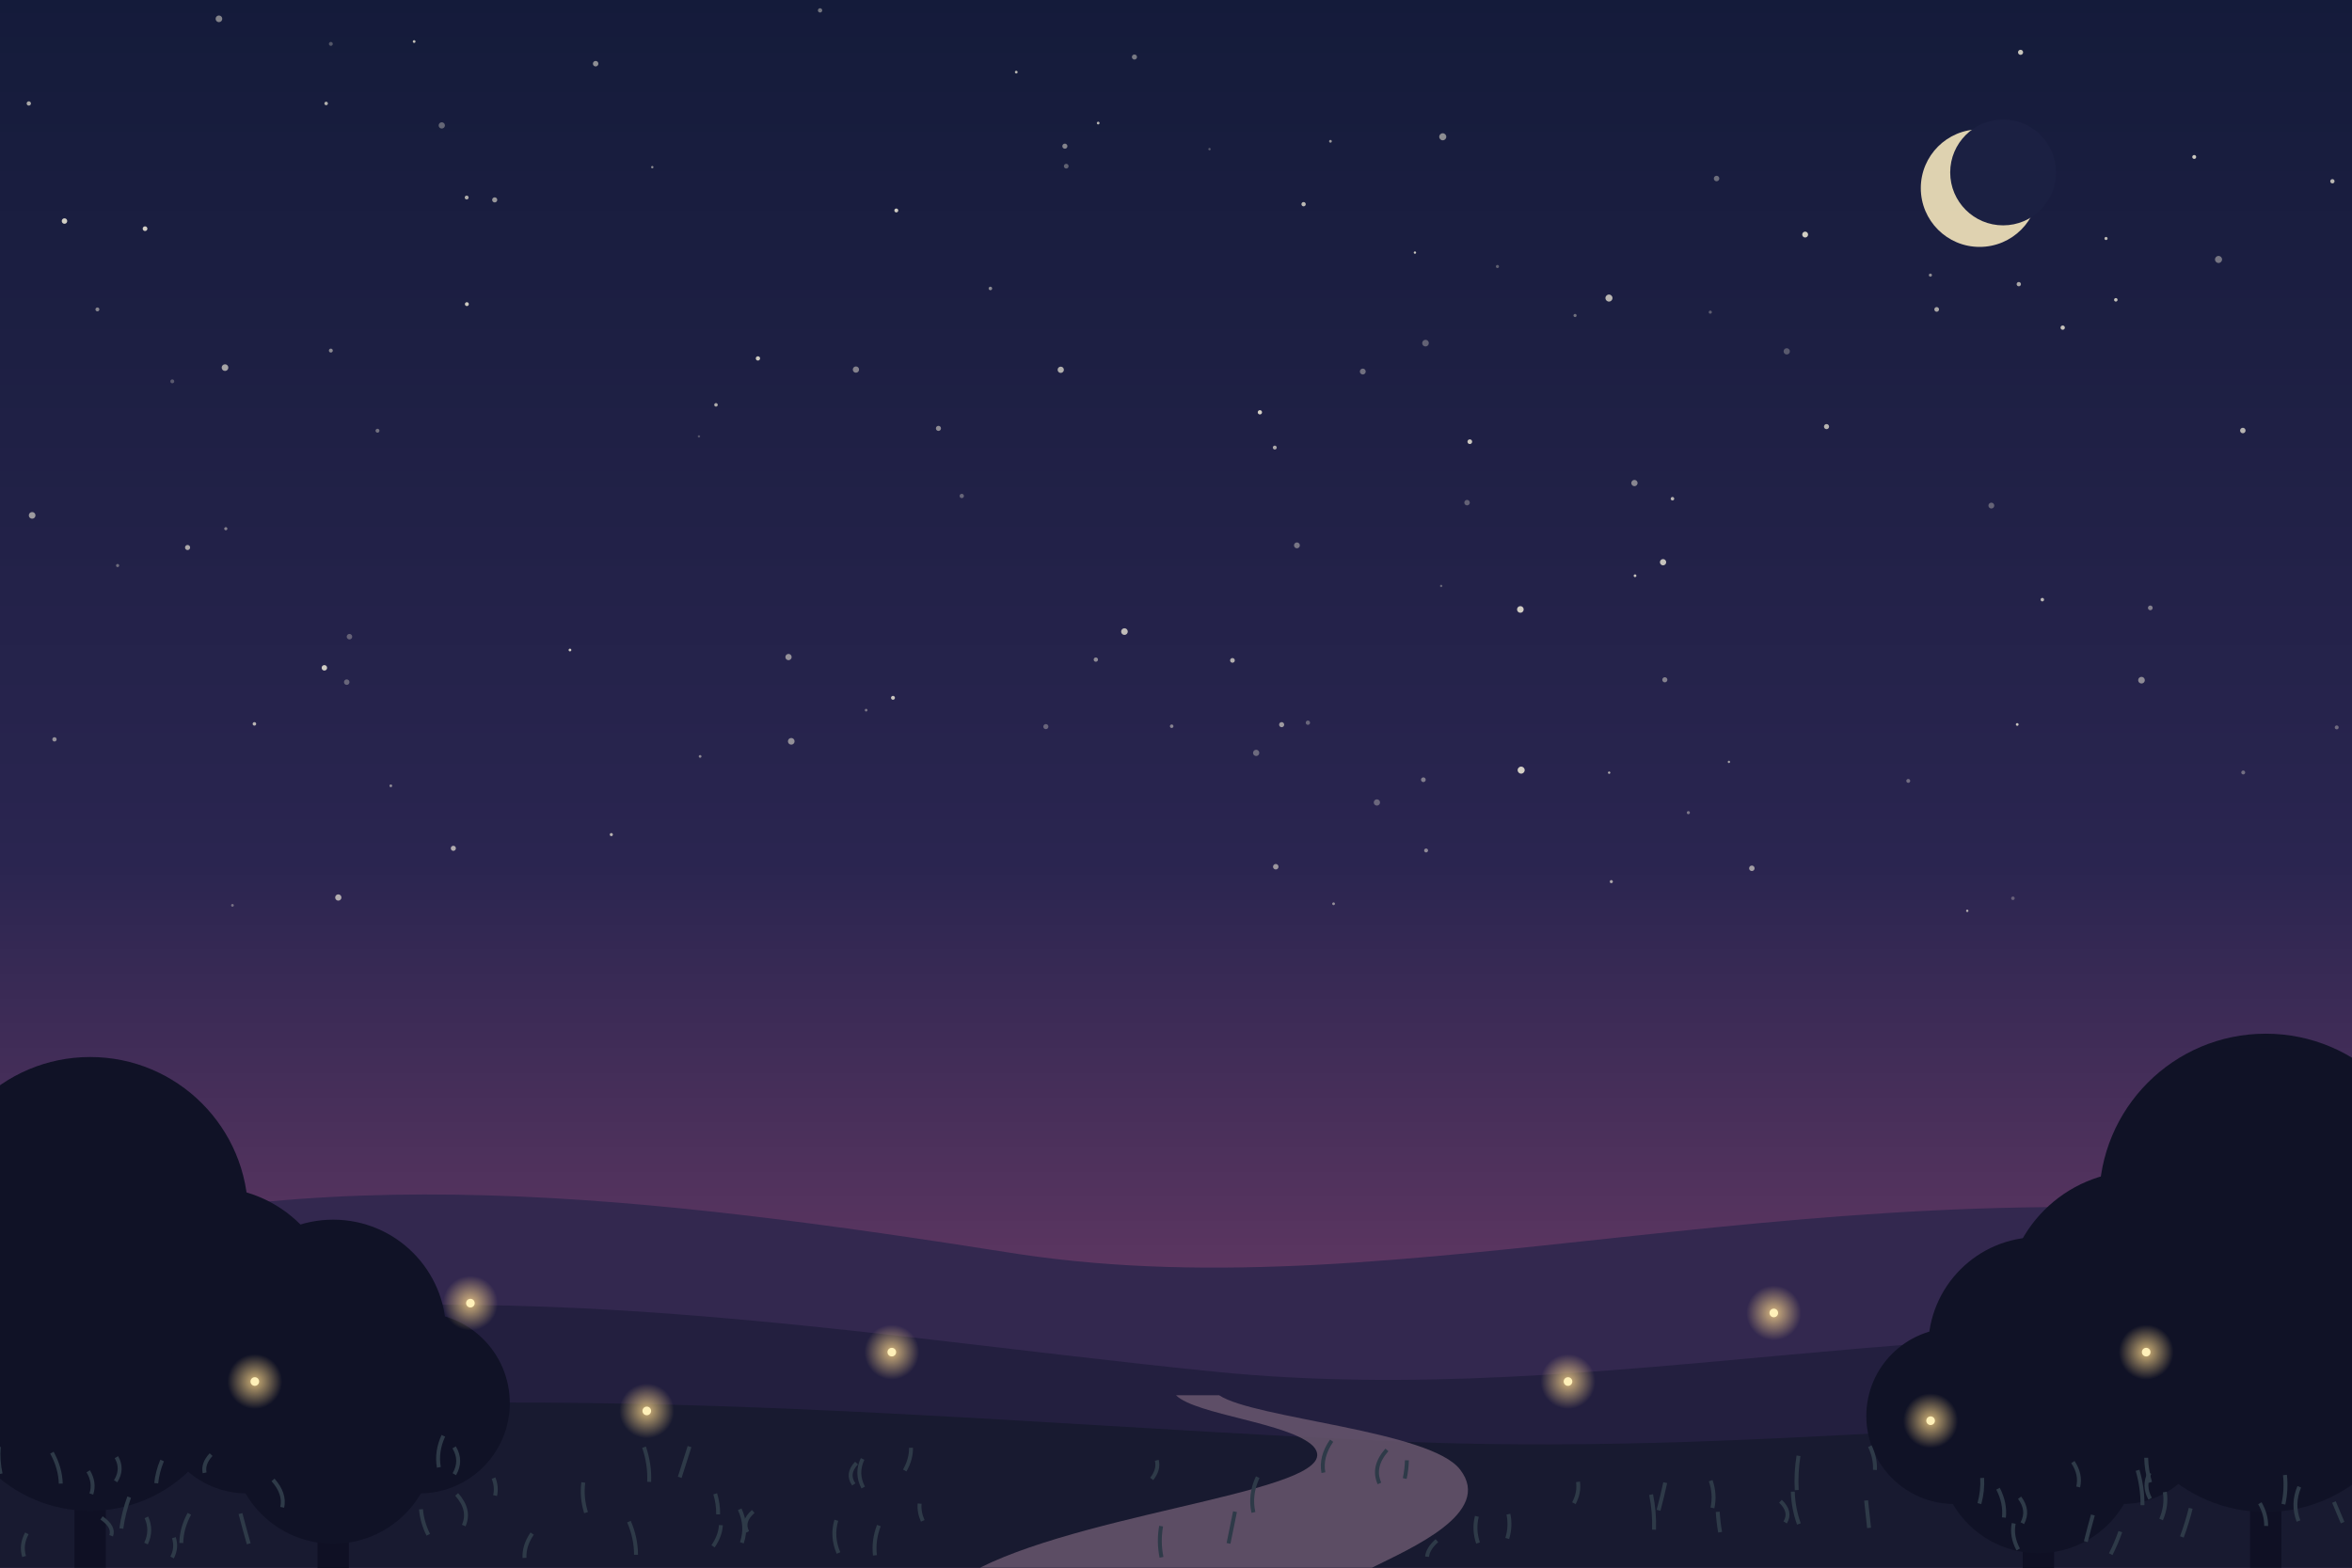
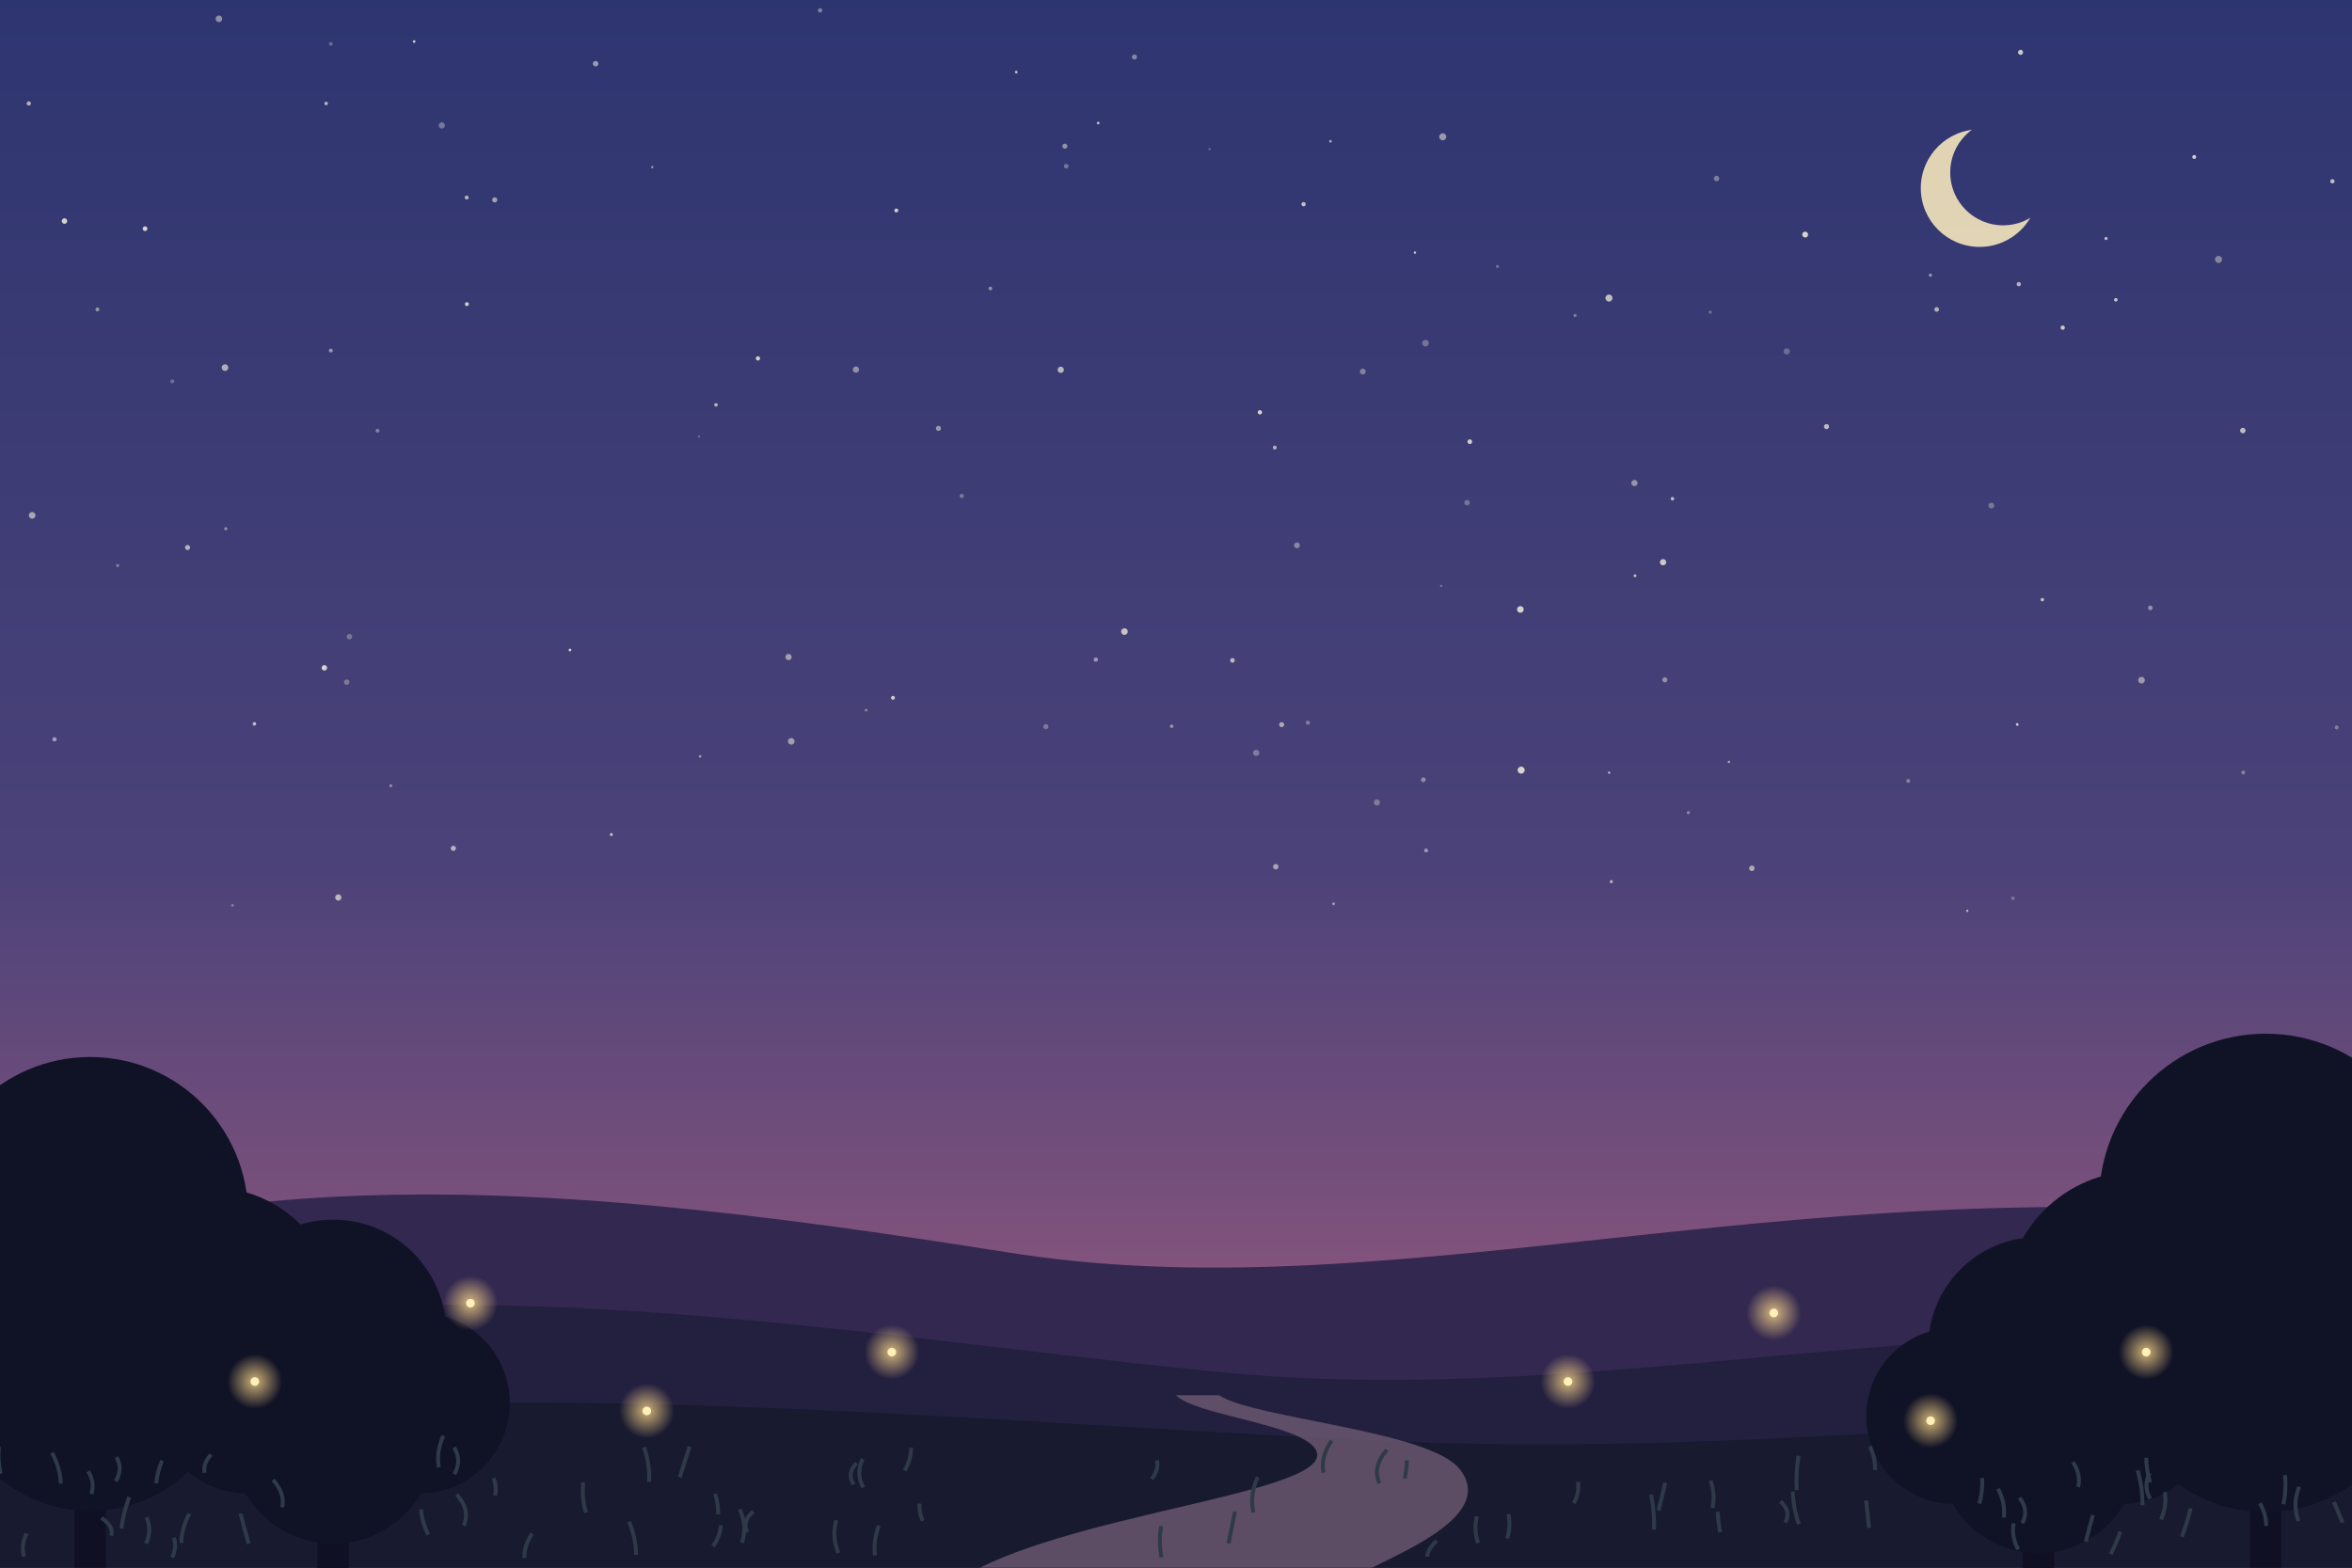
<svg xmlns="http://www.w3.org/2000/svg" viewBox="0 0 1200 800" width="1200" height="800">
  <defs>
    <linearGradient id="gsky" x1="0" y1="0" x2="0" y2="1">
-       <stop offset="0" stop-color="#141b3a" />
-       <stop offset="0.55" stop-color="#2a2550" />
-       <stop offset="0.8" stop-color="#5a3560" />
-       <stop offset="1" stop-color="#a65a55" />
+       <stop offset="0" stop-color="#2d3570" />
+       <stop offset="0.55" stop-color="#4b4279" />
+       <stop offset="0.8" stop-color="#80527c" />
+       <stop offset="1" stop-color="#c9806c" />
    </linearGradient>
    <radialGradient id="gglow" cx="0.5" cy="0.5" r="0.5">
      <stop offset="0" stop-color="#ffd98a" stop-opacity="0.8" />
      <stop offset="1" stop-color="#ffd98a" stop-opacity="0" />
    </radialGradient>
  </defs>
  <rect width="1200" height="800" fill="url(#gsky)" />
  <circle cx="14.7" cy="52.8" r="1.1" fill="#f4efdc" opacity="0.66" />
  <circle cx="166.4" cy="52.8" r="0.9" fill="#f4efdc" opacity="0.70" />
  <circle cx="176.9" cy="348.1" r="1.4" fill="#f4efdc" opacity="0.33" />
  <circle cx="642.8" cy="210.4" r="1.1" fill="#f4efdc" opacity="0.85" />
  <circle cx="111.7" cy="9.6" r="1.7" fill="#f4efdc" opacity="0.49" />
  <circle cx="238.2" cy="155.2" r="1.0" fill="#f4efdc" opacity="0.82" />
  <circle cx="252.4" cy="102.0" r="1.3" fill="#f4efdc" opacity="0.58" />
  <circle cx="1144.5" cy="394.2" r="1.0" fill="#f4efdc" opacity="0.37" />
  <circle cx="1003.7" cy="464.8" r="0.6" fill="#f4efdc" opacity="0.69" />
  <circle cx="1042.0" cy="306.0" r="0.9" fill="#f4efdc" opacity="0.73" />
  <circle cx="875.8" cy="91.1" r="1.4" fill="#f4efdc" opacity="0.38" />
  <circle cx="49.7" cy="157.9" r="1.0" fill="#f4efdc" opacity="0.49" />
  <circle cx="776.1" cy="393.0" r="1.8" fill="#f4efdc" opacity="0.84" />
  <circle cx="1192.2" cy="371.2" r="1.0" fill="#f4efdc" opacity="0.36" />
  <circle cx="748.5" cy="256.5" r="1.4" fill="#f4efdc" opacity="0.31" />
  <circle cx="231.3" cy="432.9" r="1.3" fill="#f4efdc" opacity="0.67" />
  <circle cx="114.8" cy="187.6" r="1.7" fill="#f4efdc" opacity="0.64" />
  <circle cx="1190.0" cy="92.5" r="1.1" fill="#f4efdc" opacity="0.73" />
  <circle cx="533.6" cy="370.8" r="1.3" fill="#f4efdc" opacity="0.32" />
  <circle cx="118.6" cy="462.0" r="0.7" fill="#f4efdc" opacity="0.37" />
  <circle cx="402.3" cy="335.3" r="1.6" fill="#f4efdc" opacity="0.54" />
  <circle cx="597.8" cy="370.6" r="0.9" fill="#f4efdc" opacity="0.47" />
  <circle cx="735.3" cy="299.0" r="0.6" fill="#f4efdc" opacity="0.32" />
  <circle cx="165.5" cy="340.8" r="1.4" fill="#f4efdc" opacity="0.83" />
  <circle cx="921.0" cy="119.7" r="1.5" fill="#f4efdc" opacity="0.84" />
  <circle cx="418.4" cy="5.3" r="1.1" fill="#f4efdc" opacity="0.42" />
  <circle cx="211.3" cy="21.2" r="0.7" fill="#f4efdc" opacity="0.77" />
  <circle cx="60.0" cy="288.6" r="0.8" fill="#f4efdc" opacity="0.37" />
  <circle cx="984.9" cy="140.4" r="0.8" fill="#f4efdc" opacity="0.52" />
  <circle cx="833.9" cy="246.5" r="1.6" fill="#f4efdc" opacity="0.49" />
  <circle cx="628.8" cy="337.0" r="1.2" fill="#f4efdc" opacity="0.68" />
  <circle cx="560.3" cy="62.8" r="0.7" fill="#f4efdc" opacity="0.72" />
  <circle cx="893.8" cy="443.1" r="1.4" fill="#f4efdc" opacity="0.60" />
  <circle cx="199.4" cy="401.0" r="0.7" fill="#f4efdc" opacity="0.50" />
  <circle cx="168.8" cy="178.9" r="1.0" fill="#f4efdc" opacity="0.51" />
  <circle cx="853.3" cy="254.5" r="0.9" fill="#f4efdc" opacity="0.72" />
  <circle cx="882.1" cy="388.8" r="0.6" fill="#f4efdc" opacity="0.62" />
  <circle cx="1074.5" cy="121.7" r="0.8" fill="#f4efdc" opacity="0.74" />
  <circle cx="436.7" cy="188.6" r="1.6" fill="#f4efdc" opacity="0.48" />
  <circle cx="238.1" cy="100.8" r="1.0" fill="#f4efdc" opacity="0.67" />
  <circle cx="441.9" cy="362.4" r="0.7" fill="#f4efdc" opacity="0.40" />
  <circle cx="749.9" cy="225.4" r="1.2" fill="#f4efdc" opacity="0.81" />
  <circle cx="332.8" cy="85.3" r="0.6" fill="#f4efdc" opacity="0.54" />
  <circle cx="356.6" cy="222.7" r="0.6" fill="#f4efdc" opacity="0.25" />
  <circle cx="455.6" cy="356.1" r="1.0" fill="#f4efdc" opacity="0.80" />
  <circle cx="695.3" cy="189.6" r="1.5" fill="#f4efdc" opacity="0.39" />
  <circle cx="726.2" cy="397.9" r="1.2" fill="#f4efdc" opacity="0.44" />
  <circle cx="115.2" cy="269.8" r="0.8" fill="#f4efdc" opacity="0.47" />
  <circle cx="650.9" cy="442.3" r="1.4" fill="#f4efdc" opacity="0.56" />
  <circle cx="1030.0" cy="145.0" r="1.1" fill="#f4efdc" opacity="0.66" />
  <circle cx="665.1" cy="104.2" r="1.1" fill="#f4efdc" opacity="0.74" />
  <circle cx="290.8" cy="331.7" r="0.7" fill="#f4efdc" opacity="0.82" />
  <circle cx="820.9" cy="152.1" r="1.8" fill="#f4efdc" opacity="0.73" />
  <circle cx="74.0" cy="116.7" r="1.2" fill="#f4efdc" opacity="0.85" />
  <circle cx="168.8" cy="22.4" r="1.0" fill="#f4efdc" opacity="0.28" />
  <circle cx="490.7" cy="253.1" r="1.1" fill="#f4efdc" opacity="0.33" />
  <circle cx="27.8" cy="377.3" r="1.1" fill="#f4efdc" opacity="0.54" />
  <circle cx="573.7" cy="322.3" r="1.7" fill="#f4efdc" opacity="0.75" />
  <circle cx="872.6" cy="159.3" r="0.8" fill="#f4efdc" opacity="0.30" />
  <circle cx="1030.9" cy="26.7" r="1.3" fill="#f4efdc" opacity="0.80" />
  <circle cx="386.7" cy="182.9" r="1.1" fill="#f4efdc" opacity="0.82" />
  <circle cx="821.0" cy="394.3" r="0.6" fill="#f4efdc" opacity="0.69" />
  <circle cx="541.2" cy="188.7" r="1.6" fill="#f4efdc" opacity="0.69" />
  <circle cx="1092.6" cy="347.1" r="1.7" fill="#f4efdc" opacity="0.51" />
  <circle cx="667.3" cy="368.8" r="1.1" fill="#f4efdc" opacity="0.33" />
  <circle cx="702.5" cy="409.5" r="1.6" fill="#f4efdc" opacity="0.33" />
  <circle cx="457.3" cy="107.4" r="1.0" fill="#f4efdc" opacity="0.83" />
  <circle cx="505.3" cy="147.2" r="0.9" fill="#f4efdc" opacity="0.51" />
  <circle cx="803.6" cy="161.0" r="0.8" fill="#f4efdc" opacity="0.39" />
  <circle cx="311.9" cy="425.9" r="0.8" fill="#f4efdc" opacity="0.70" />
  <circle cx="129.8" cy="369.4" r="0.9" fill="#f4efdc" opacity="0.72" />
  <circle cx="518.5" cy="36.8" r="0.7" fill="#f4efdc" opacity="0.73" />
  <circle cx="650.4" cy="228.4" r="1.0" fill="#f4efdc" opacity="0.66" />
  <circle cx="578.8" cy="29.1" r="1.3" fill="#f4efdc" opacity="0.44" />
  <circle cx="1016.0" cy="258.0" r="1.5" fill="#f4efdc" opacity="0.32" />
  <circle cx="848.5" cy="286.9" r="1.6" fill="#f4efdc" opacity="0.78" />
  <circle cx="661.7" cy="278.3" r="1.5" fill="#f4efdc" opacity="0.41" />
  <circle cx="653.9" cy="369.8" r="1.3" fill="#f4efdc" opacity="0.58" />
  <circle cx="1027.0" cy="458.4" r="0.9" fill="#f4efdc" opacity="0.29" />
  <circle cx="736.1" cy="69.8" r="1.8" fill="#f4efdc" opacity="0.53" />
  <circle cx="640.9" cy="384.2" r="1.6" fill="#f4efdc" opacity="0.34" />
  <circle cx="544.0" cy="84.8" r="1.2" fill="#f4efdc" opacity="0.33" />
  <circle cx="1052.4" cy="167.2" r="1.1" fill="#f4efdc" opacity="0.79" />
  <circle cx="988.1" cy="157.9" r="1.2" fill="#f4efdc" opacity="0.65" />
  <circle cx="225.4" cy="64.0" r="1.6" fill="#f4efdc" opacity="0.35" />
  <circle cx="849.4" cy="346.9" r="1.3" fill="#f4efdc" opacity="0.46" />
  <circle cx="1029.2" cy="369.7" r="0.7" fill="#f4efdc" opacity="0.79" />
  <circle cx="764.0" cy="136.0" r="0.8" fill="#f4efdc" opacity="0.31" />
  <circle cx="973.6" cy="398.5" r="1.0" fill="#f4efdc" opacity="0.36" />
  <circle cx="87.9" cy="194.6" r="1.0" fill="#f4efdc" opacity="0.28" />
  <circle cx="357.2" cy="386.0" r="0.7" fill="#f4efdc" opacity="0.49" />
  <circle cx="617.1" cy="76.1" r="0.6" fill="#f4efdc" opacity="0.29" />
  <circle cx="172.6" cy="458.0" r="1.6" fill="#f4efdc" opacity="0.67" />
  <circle cx="1079.5" cy="153.0" r="0.9" fill="#f4efdc" opacity="0.77" />
  <circle cx="727.6" cy="434.0" r="1.0" fill="#f4efdc" opacity="0.50" />
  <circle cx="861.4" cy="414.7" r="0.8" fill="#f4efdc" opacity="0.41" />
  <circle cx="16.4" cy="263.0" r="1.7" fill="#f4efdc" opacity="0.59" />
  <circle cx="178.3" cy="324.9" r="1.4" fill="#f4efdc" opacity="0.31" />
  <circle cx="1097.1" cy="310.2" r="1.2" fill="#f4efdc" opacity="0.46" />
  <circle cx="192.6" cy="219.8" r="1.0" fill="#f4efdc" opacity="0.39" />
  <circle cx="775.7" cy="311.0" r="1.7" fill="#f4efdc" opacity="0.83" />
  <circle cx="559.1" cy="336.6" r="1.1" fill="#f4efdc" opacity="0.51" />
  <circle cx="680.4" cy="461.2" r="0.7" fill="#f4efdc" opacity="0.53" />
  <circle cx="403.7" cy="378.3" r="1.7" fill="#f4efdc" opacity="0.53" />
  <circle cx="95.7" cy="279.4" r="1.3" fill="#f4efdc" opacity="0.66" />
  <circle cx="931.9" cy="217.7" r="1.3" fill="#f4efdc" opacity="0.71" />
  <circle cx="32.9" cy="112.8" r="1.4" fill="#f4efdc" opacity="0.84" />
  <circle cx="1131.9" cy="132.4" r="1.8" fill="#f4efdc" opacity="0.42" />
  <circle cx="543.3" cy="74.6" r="1.3" fill="#f4efdc" opacity="0.49" />
  <circle cx="822.1" cy="449.9" r="0.8" fill="#f4efdc" opacity="0.64" />
  <circle cx="721.9" cy="128.9" r="0.6" fill="#f4efdc" opacity="0.81" />
  <circle cx="834.2" cy="293.8" r="0.7" fill="#f4efdc" opacity="0.79" />
  <circle cx="478.8" cy="218.6" r="1.3" fill="#f4efdc" opacity="0.52" />
  <circle cx="1144.3" cy="219.7" r="1.4" fill="#f4efdc" opacity="0.71" />
  <circle cx="1119.5" cy="80.1" r="1.0" fill="#f4efdc" opacity="0.82" />
  <circle cx="727.3" cy="175.1" r="1.7" fill="#f4efdc" opacity="0.32" />
  <circle cx="303.9" cy="32.5" r="1.4" fill="#f4efdc" opacity="0.54" />
  <circle cx="365.3" cy="206.6" r="0.9" fill="#f4efdc" opacity="0.68" />
  <circle cx="911.6" cy="179.3" r="1.6" fill="#f4efdc" opacity="0.28" />
  <circle cx="678.8" cy="72.1" r="0.7" fill="#f4efdc" opacity="0.58" />
-   <circle cx="1010" cy="96" r="30" fill="#f4e6bd" opacity="0.9" />
-   <circle cx="1022" cy="88" r="27" fill="#1b2042" />
+   <mask id="gmoon">
+     <rect width="1200" height="800" fill="#fff" />
+     <circle cx="1022" cy="88" r="27" fill="#000" />
+   </mask>
+   <circle cx="1010" cy="96" r="30" fill="#f4e6bd" opacity="0.9" mask="url(#gmoon)" />
  <path d="M0 640 C160 590 330 610 520 640 C720 670 930 590 1200 625 V800 H0 Z" fill="#33284f" />
  <path d="M0 690 C220 640 420 680 620 700 C820 720 1010 660 1200 690 V800 H0 Z" fill="#231f3f" />
  <path d="M0 730 C260 700 480 725 700 735 C900 745 1060 715 1200 730 V800 H0 Z" fill="#181a30" />
  <path d="M500 800 C560 770 690 760 670 738 C658 726 610 722 600 712 L622 712 C640 724 730 730 745 750 C762 772 720 790 700 800 Z" fill="#6d5a70" opacity="0.8" />
  <rect x="38" y="648" width="16" height="152" fill="#0f1024" />
  <circle cx="46.0" cy="620.0" r="80.6" fill="#101226" />
  <circle cx="-15.6" cy="670.4" r="64.5" fill="#101226" />
  <circle cx="107.6" cy="670.4" r="64.5" fill="#101226" />
  <circle cx="46.0" cy="698.4" r="72.6" fill="#101226" />
  <rect x="162" y="700" width="16" height="120" fill="#0f1024" />
  <circle cx="170.0" cy="680.0" r="57.6" fill="#101226" />
  <circle cx="126.0" cy="716.0" r="46.1" fill="#101226" />
  <circle cx="214.0" cy="716.0" r="46.1" fill="#101226" />
  <circle cx="170.0" cy="736.0" r="51.8" fill="#101226" />
  <rect x="1148" y="642" width="16" height="158" fill="#0f1024" />
  <circle cx="1156.0" cy="612.5" r="85.0" fill="#101226" />
  <circle cx="1091.1" cy="665.6" r="68.0" fill="#101226" />
  <circle cx="1220.9" cy="665.6" r="68.0" fill="#101226" />
  <circle cx="1156.0" cy="695.1" r="76.5" fill="#101226" />
  <rect x="1032" y="707" width="16" height="118" fill="#0f1024" />
  <circle cx="1040.0" cy="687.5" r="56.2" fill="#101226" />
  <circle cx="997.1" cy="722.6" r="44.9" fill="#101226" />
  <circle cx="1082.9" cy="722.6" r="44.9" fill="#101226" />
  <circle cx="1040.0" cy="742.1" r="50.5" fill="#101226" />
  <path d="M104.4 751.6 q-1.0 -4.7 3.3 -9.3" fill="none" stroke="#2e3a48" stroke-width="2" />
  <path d="M346.8 753.9 q2.5 -7.8 5.0 -15.7" fill="none" stroke="#2e3a48" stroke-width="2" />
  <path d="M59.0 755.9 q3.9 -6.2 0.4 -12.3" fill="none" stroke="#2e3a48" stroke-width="2" />
  <path d="M1060.3 758.8 q1.5 -6.4 -2.7 -12.7" fill="none" stroke="#2e3a48" stroke-width="2" />
  <path d="M626.8 787.6 q1.6 -8.1 3.3 -16.2" fill="none" stroke="#2e3a48" stroke-width="2" />
  <path d="M1195.2 777.0 q-2.2 -5.2 -4.4 -10.5" fill="none" stroke="#2e3a48" stroke-width="2" />
  <path d="M1102.6 775.4 q3.0 -7.0 1.9 -14.0" fill="none" stroke="#2e3a48" stroke-width="2" />
  <path d="M470.8 776.1 q-2.0 -4.4 -1.6 -8.8" fill="none" stroke="#2e3a48" stroke-width="2" />
  <path d="M953.6 779.7 q-0.8 -7.0 -1.5 -14.0" fill="none" stroke="#2e3a48" stroke-width="2" />
  <path d="M461.6 750.4 q3.3 -5.8 3.2 -11.6" fill="none" stroke="#2e3a48" stroke-width="2" />
  <path d="M299.0 771.9 q-2.4 -7.7 -1.4 -15.4" fill="none" stroke="#2e3a48" stroke-width="2" />
  <path d="M703.8 757.0 q-3.8 -8.5 3.8 -17.1" fill="none" stroke="#2e3a48" stroke-width="2" />
  <path d="M803.0 767.1 q2.9 -5.4 2.1 -10.9" fill="none" stroke="#2e3a48" stroke-width="2" />
  <path d="M252.6 763.2 q1.0 -4.5 -0.8 -8.9" fill="none" stroke="#2e3a48" stroke-width="2" />
  <path d="M381.3 781.8 q-2.9 -5.3 3.0 -10.5" fill="none" stroke="#2e3a48" stroke-width="2" />
  <path d="M1064.2 786.7 q1.7 -6.8 3.6 -13.6" fill="none" stroke="#2e3a48" stroke-width="2" />
  <path d="M46.6 762.4 q1.9 -5.8 -1.6 -11.6" fill="none" stroke="#2e3a48" stroke-width="2" />
  <path d="M916.7 760.4 q-0.5 -8.7 0.9 -17.5" fill="none" stroke="#2e3a48" stroke-width="2" />
  <path d="M754.1 787.4 q-2.3 -6.8 -0.6 -13.6" fill="none" stroke="#2e3a48" stroke-width="2" />
  <path d="M675.2 751.5 q-1.5 -8.1 4.2 -16.3" fill="none" stroke="#2e3a48" stroke-width="2" />
  <path d="M446.4 793.7 q-0.9 -7.6 2.0 -15.2" fill="none" stroke="#2e3a48" stroke-width="2" />
  <path d="M0.3 752.1 q-1.5 -6.9 -0.9 -13.8" fill="none" stroke="#2e3a48" stroke-width="2" />
  <path d="M846.2 770.7 q1.9 -7.1 3.4 -14.1" fill="none" stroke="#2e3a48" stroke-width="2" />
  <path d="M126.9 787.8 q-2.2 -7.7 -4.2 -15.4" fill="none" stroke="#2e3a48" stroke-width="2" />
  <path d="M231.8 752.3 q4.0 -6.9 -0.1 -13.7" fill="none" stroke="#2e3a48" stroke-width="2" />
  <path d="M331.2 756.2 q0.4 -8.9 -2.6 -17.7" fill="none" stroke="#2e3a48" stroke-width="2" />
  <path d="M1093.1 768.1 q0.1 -8.9 -2.5 -17.8" fill="none" stroke="#2e3a48" stroke-width="2" />
  <path d="M223.9 748.8 q-1.4 -8.1 2.3 -16.1" fill="none" stroke="#2e3a48" stroke-width="2" />
  <path d="M1009.9 767.3 q1.8 -6.6 1.4 -13.1" fill="none" stroke="#2e3a48" stroke-width="2" />
  <path d="M435.6 757.5 q-3.8 -5.4 1.4 -10.9" fill="none" stroke="#2e3a48" stroke-width="2" />
  <path d="M769.0 785.1 q1.9 -6.2 0.6 -12.4" fill="none" stroke="#2e3a48" stroke-width="2" />
  <path d="M1022.4 774.4 q0.8 -7.4 -3.0 -14.7" fill="none" stroke="#2e3a48" stroke-width="2" />
  <path d="M92.5 787.4 q0.1 -7.5 4.1 -14.9" fill="none" stroke="#2e3a48" stroke-width="2" />
  <path d="M218.5 783.2 q-3.2 -6.5 -3.7 -13.0" fill="none" stroke="#2e3a48" stroke-width="2" />
  <path d="M31.0 757.1 q-0.2 -7.9 -4.5 -15.8" fill="none" stroke="#2e3a48" stroke-width="2" />
  <path d="M592.6 794.7 q-1.6 -7.9 -0.2 -15.9" fill="none" stroke="#2e3a48" stroke-width="2" />
  <path d="M440.4 759.1 q-3.8 -7.3 -0.3 -14.6" fill="none" stroke="#2e3a48" stroke-width="2" />
  <path d="M1113.2 784.3 q2.7 -7.3 4.5 -14.6" fill="none" stroke="#2e3a48" stroke-width="2" />
  <path d="M324.5 793.4 q-0.0 -8.5 -3.6 -16.9" fill="none" stroke="#2e3a48" stroke-width="2" />
  <path d="M639.5 771.8 q-2.0 -9.0 2.2 -18.0" fill="none" stroke="#2e3a48" stroke-width="2" />
  <path d="M910.8 776.9 q3.3 -5.4 -2.4 -10.8" fill="none" stroke="#2e3a48" stroke-width="2" />
  <path d="M1029.7 790.7 q-3.6 -6.7 -2.3 -13.3" fill="none" stroke="#2e3a48" stroke-width="2" />
  <path d="M79.7 756.9 q0.6 -5.8 3.0 -11.6" fill="none" stroke="#2e3a48" stroke-width="2" />
  <path d="M56.7 783.7 q1.7 -4.5 -4.9 -9.1" fill="none" stroke="#2e3a48" stroke-width="2" />
  <path d="M427.8 792.5 q-3.6 -8.4 -1.1 -16.7" fill="none" stroke="#2e3a48" stroke-width="2" />
  <path d="M1097.0 756.5 q-1.9 -6.3 -2.0 -12.6" fill="none" stroke="#2e3a48" stroke-width="2" />
  <path d="M587.6 754.7 q3.8 -4.8 2.6 -9.5" fill="none" stroke="#2e3a48" stroke-width="2" />
  <path d="M716.7 754.5 q1.0 -4.7 1.1 -9.3" fill="none" stroke="#2e3a48" stroke-width="2" />
  <path d="M12.3 794.3 q-1.8 -5.9 1.4 -11.8" fill="none" stroke="#2e3a48" stroke-width="2" />
  <path d="M1097.0 764.8 q-3.6 -6.6 -0.3 -13.1" fill="none" stroke="#2e3a48" stroke-width="2" />
  <path d="M1076.9 793.1 q2.9 -5.7 4.9 -11.5" fill="none" stroke="#2e3a48" stroke-width="2" />
  <path d="M363.8 789.1 q3.7 -5.4 4.0 -10.8" fill="none" stroke="#2e3a48" stroke-width="2" />
  <path d="M1165.0 767.6 q1.6 -7.4 0.8 -14.9" fill="none" stroke="#2e3a48" stroke-width="2" />
  <path d="M61.9 780.0 q1.1 -8.0 4.0 -16.0" fill="none" stroke="#2e3a48" stroke-width="2" />
  <path d="M1156.2 778.7 q0.1 -5.8 -3.2 -11.6" fill="none" stroke="#2e3a48" stroke-width="2" />
  <path d="M267.6 795.0 q-0.3 -6.2 3.9 -12.4" fill="none" stroke="#2e3a48" stroke-width="2" />
  <path d="M956.6 750.1 q0.3 -6.1 -2.6 -12.1" fill="none" stroke="#2e3a48" stroke-width="2" />
  <path d="M917.8 777.7 q-2.9 -8.2 -3.1 -16.5" fill="none" stroke="#2e3a48" stroke-width="2" />
  <path d="M366.4 772.8 q0.1 -5.3 -1.5 -10.5" fill="none" stroke="#2e3a48" stroke-width="2" />
  <path d="M74.5 787.7 q3.2 -6.7 0.2 -13.4" fill="none" stroke="#2e3a48" stroke-width="2" />
  <path d="M1031.8 777.3 q3.5 -6.5 -1.4 -13.0" fill="none" stroke="#2e3a48" stroke-width="2" />
  <path d="M1172.7 776.2 q-3.3 -8.7 0.4 -17.5" fill="none" stroke="#2e3a48" stroke-width="2" />
  <path d="M378.5 787.3 q2.9 -8.6 -1.1 -17.1" fill="none" stroke="#2e3a48" stroke-width="2" />
  <path d="M87.8 794.8 q2.6 -5.0 0.9 -10.1" fill="none" stroke="#2e3a48" stroke-width="2" />
  <path d="M877.6 781.9 q-0.9 -5.2 -1.2 -10.4" fill="none" stroke="#2e3a48" stroke-width="2" />
  <path d="M843.9 780.6 q0.3 -9.0 -1.5 -17.9" fill="none" stroke="#2e3a48" stroke-width="2" />
  <path d="M144.0 769.2 q1.5 -7.0 -4.7 -14.0" fill="none" stroke="#2e3a48" stroke-width="2" />
  <path d="M236.6 778.5 q3.5 -7.9 -3.6 -15.9" fill="none" stroke="#2e3a48" stroke-width="2" />
  <path d="M873.7 769.5 q1.5 -7.0 -0.9 -13.9" fill="none" stroke="#2e3a48" stroke-width="2" />
  <path d="M728.1 794.4 q0.4 -4.1 5.0 -8.2" fill="none" stroke="#2e3a48" stroke-width="2" />
  <circle cx="240" cy="665" r="14" fill="url(#gglow)" />
  <circle cx="240" cy="665" r="2.2" fill="#fff0b8" />
  <circle cx="330" cy="720" r="14" fill="url(#gglow)" />
  <circle cx="330" cy="720" r="2.2" fill="#fff0b8" />
  <circle cx="455" cy="690" r="14" fill="url(#gglow)" />
  <circle cx="455" cy="690" r="2.2" fill="#fff0b8" />
  <circle cx="800" cy="705" r="14" fill="url(#gglow)" />
  <circle cx="800" cy="705" r="2.2" fill="#fff0b8" />
  <circle cx="905" cy="670" r="14" fill="url(#gglow)" />
  <circle cx="905" cy="670" r="2.2" fill="#fff0b8" />
  <circle cx="985" cy="725" r="14" fill="url(#gglow)" />
  <circle cx="985" cy="725" r="2.2" fill="#fff0b8" />
  <circle cx="130" cy="705" r="14" fill="url(#gglow)" />
  <circle cx="130" cy="705" r="2.2" fill="#fff0b8" />
  <circle cx="1095" cy="690" r="14" fill="url(#gglow)" />
  <circle cx="1095" cy="690" r="2.2" fill="#fff0b8" />
</svg>
